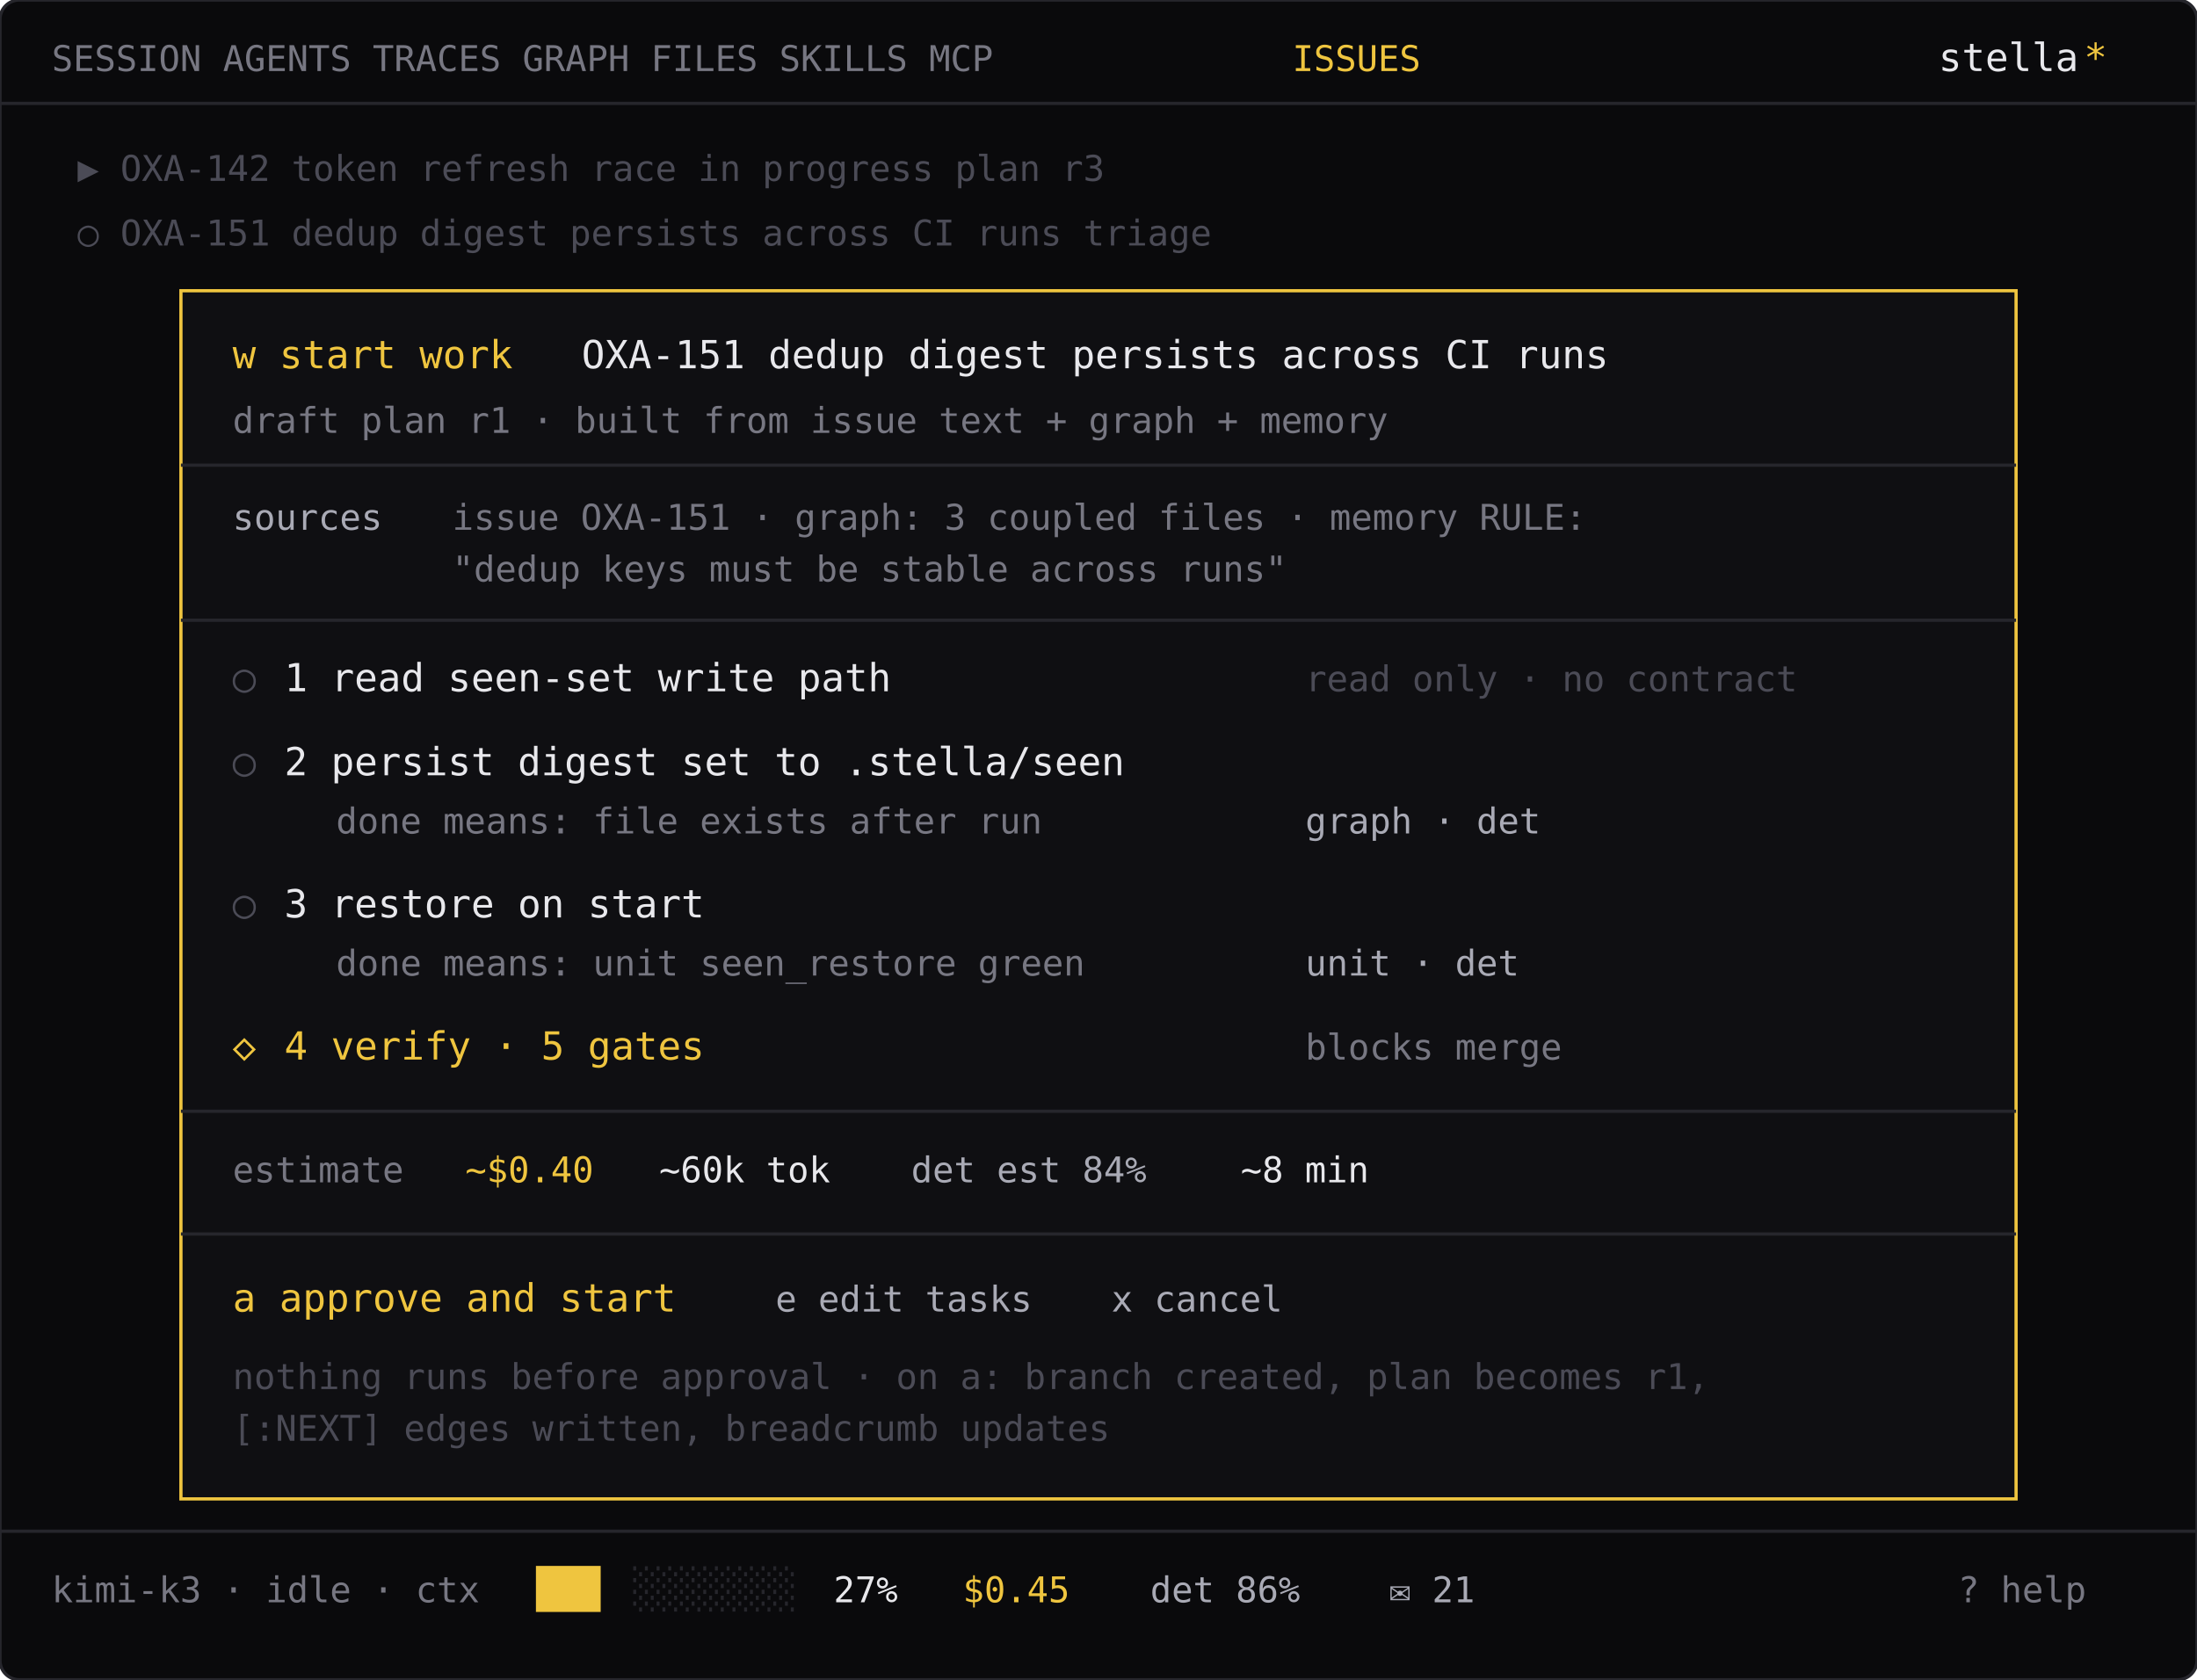
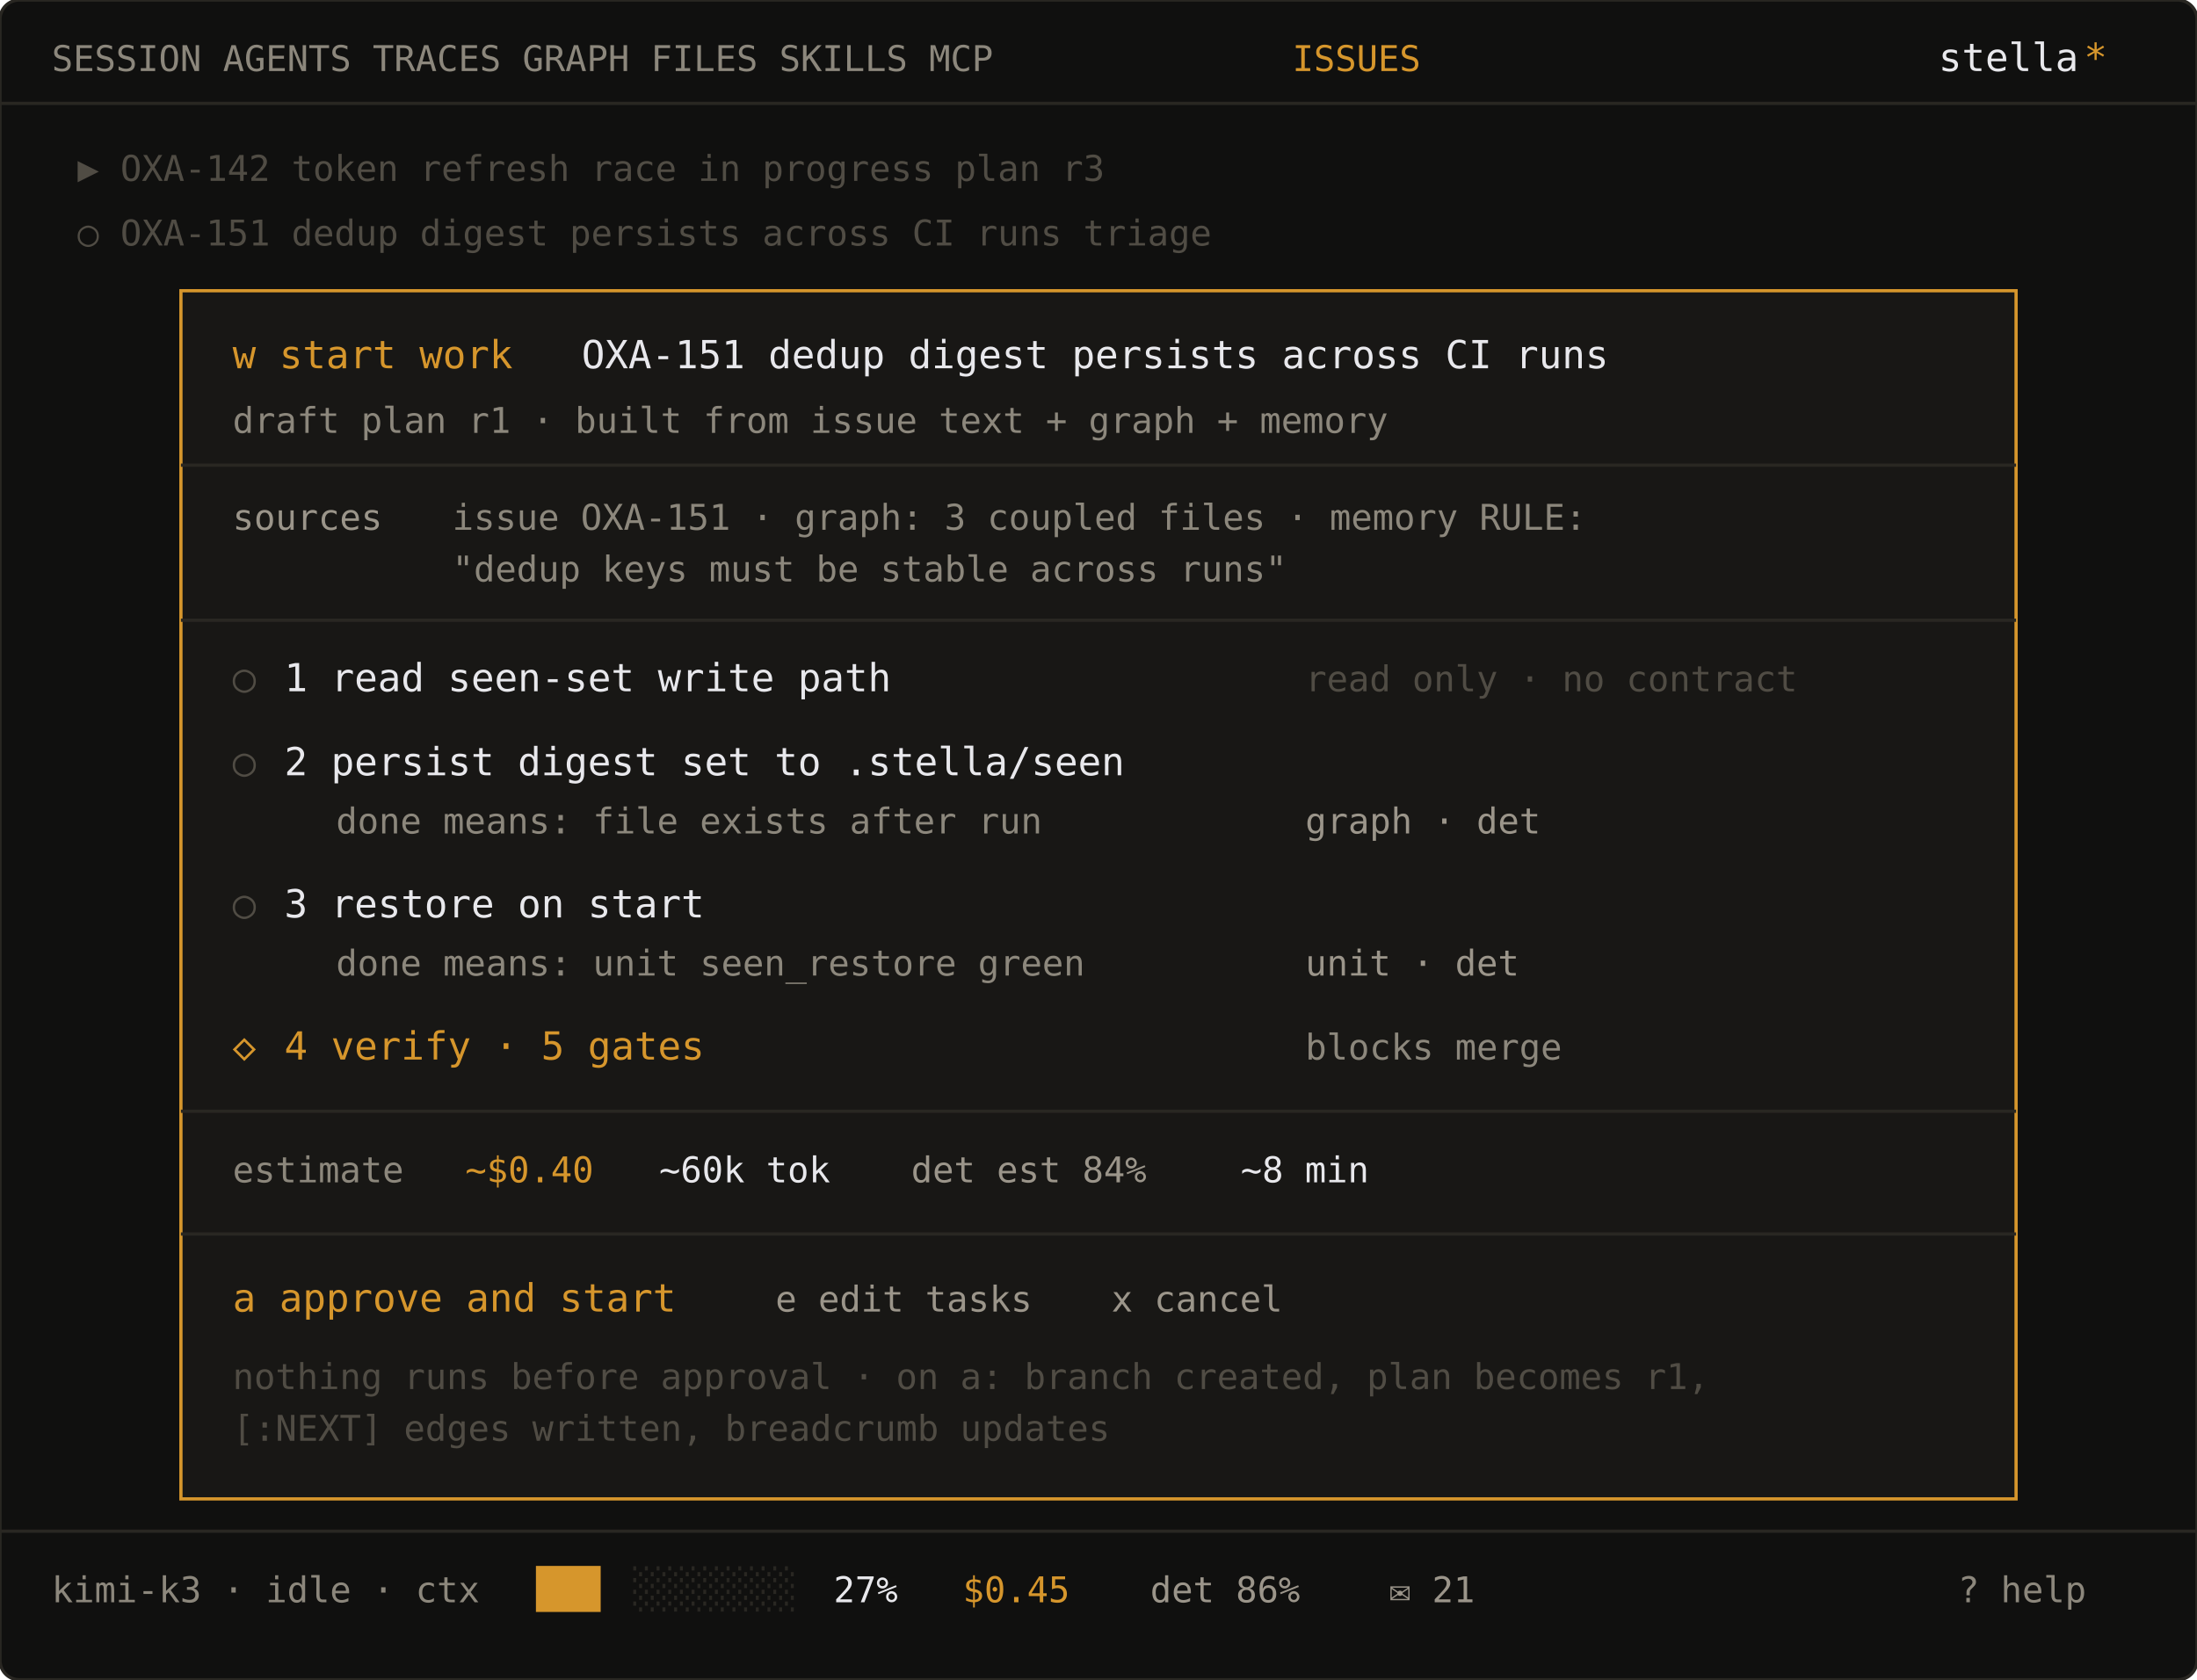
<svg xmlns="http://www.w3.org/2000/svg" viewBox="0 0 680 520" width="680" height="520" font-family="DejaVu Sans Mono, JetBrains Mono, monospace">
-   <rect x="0" y="0" width="680" height="520" rx="6" fill="#0A0A0C" stroke="#26262C" stroke-width="1" />
-   <text x="16" y="22" font-size="11" fill="#777782">SESSION  AGENTS  TRACES  GRAPH  FILES  SKILLS  MCP</text>
-   <text x="400" y="22" font-size="11" fill="#EFC53F" font-weight="500">ISSUES</text>
+   <rect x="0" y="0" width="680" height="520" rx="6" fill="#10100F" stroke="#292722" stroke-width="1" />
+   <text x="16" y="22" font-size="11" fill="#8C877C">SESSION  AGENTS  TRACES  GRAPH  FILES  SKILLS  MCP</text>
+   <text x="400" y="22" font-size="11" fill="#D6962C" font-weight="500">ISSUES</text>
  <text x="600" y="22" font-size="12" fill="#E8E8EC" font-weight="500">stella</text>
-   <text x="645" y="22" font-size="12" fill="#EFC53F" font-weight="500">*</text>
-   <line x1="0" y1="32" x2="680" y2="32" stroke="#26262C" stroke-width="1" />
-   <text x="24" y="56" font-size="11" fill="#4B4B56">▶ OXA-142  token refresh race            in progress   plan r3</text>
-   <text x="24" y="76" font-size="11" fill="#4B4B56">○ OXA-151  dedup digest persists across CI runs   triage</text>
-   <rect x="56" y="90" width="568" height="374" fill="#0F0F12" stroke="#EFC53F" stroke-width="1" />
-   <text x="72" y="114" font-size="12" fill="#EFC53F" font-weight="500">w start work</text>
+   <text x="645" y="22" font-size="12" fill="#D6962C" font-weight="500">*</text>
+   <line x1="0" y1="32" x2="680" y2="32" stroke="#292722" stroke-width="1" />
+   <text x="24" y="56" font-size="11" fill="#504C44">▶ OXA-142  token refresh race            in progress   plan r3</text>
+   <text x="24" y="76" font-size="11" fill="#504C44">○ OXA-151  dedup digest persists across CI runs   triage</text>
+   <rect x="56" y="90" width="568" height="374" fill="#181715" stroke="#D6962C" stroke-width="1" />
+   <text x="72" y="114" font-size="12" fill="#D6962C" font-weight="500">w start work</text>
  <text x="180" y="114" font-size="12" fill="#E8E8EC">OXA-151 dedup digest persists across CI runs</text>
-   <text x="72" y="134" font-size="11" fill="#777782">draft plan r1 · built from issue text + graph + memory</text>
-   <line x1="56" y1="144" x2="624" y2="144" stroke="#26262C" stroke-width="1" />
-   <text x="72" y="164" font-size="11" fill="#A9AAB5">sources</text>
-   <text x="140" y="164" font-size="11" fill="#777782">issue OXA-151 · graph: 3 coupled files · memory RULE:</text>
-   <text x="140" y="180" font-size="11" fill="#777782">"dedup keys must be stable across runs"</text>
-   <line x1="56" y1="192" x2="624" y2="192" stroke="#26262C" stroke-width="1" />
-   <text x="72" y="214" font-size="12" fill="#4B4B56">○</text>
+   <text x="72" y="134" font-size="11" fill="#8C877C">draft plan r1 · built from issue text + graph + memory</text>
+   <line x1="56" y1="144" x2="624" y2="144" stroke="#292722" stroke-width="1" />
+   <text x="72" y="164" font-size="11" fill="#9B958A">sources</text>
+   <text x="140" y="164" font-size="11" fill="#8C877C">issue OXA-151 · graph: 3 coupled files · memory RULE:</text>
+   <text x="140" y="180" font-size="11" fill="#8C877C">"dedup keys must be stable across runs"</text>
+   <line x1="56" y1="192" x2="624" y2="192" stroke="#292722" stroke-width="1" />
+   <text x="72" y="214" font-size="12" fill="#504C44">○</text>
  <text x="88" y="214" font-size="12" fill="#E8E8EC">1 read seen-set write path</text>
-   <text x="404" y="214" font-size="11" fill="#4B4B56">read only · no contract</text>
-   <text x="72" y="240" font-size="12" fill="#4B4B56">○</text>
+   <text x="404" y="214" font-size="11" fill="#504C44">read only · no contract</text>
+   <text x="72" y="240" font-size="12" fill="#504C44">○</text>
  <text x="88" y="240" font-size="12" fill="#E8E8EC">2 persist digest set to .stella/seen</text>
-   <text x="104" y="258" font-size="11" fill="#777782">done means: file exists after run</text>
-   <text x="404" y="258" font-size="11" fill="#A9AAB5">graph · det</text>
-   <text x="72" y="284" font-size="12" fill="#4B4B56">○</text>
+   <text x="104" y="258" font-size="11" fill="#8C877C">done means: file exists after run</text>
+   <text x="404" y="258" font-size="11" fill="#9B958A">graph · det</text>
+   <text x="72" y="284" font-size="12" fill="#504C44">○</text>
  <text x="88" y="284" font-size="12" fill="#E8E8EC">3 restore on start</text>
-   <text x="104" y="302" font-size="11" fill="#777782">done means: unit seen_restore green</text>
-   <text x="404" y="302" font-size="11" fill="#A9AAB5">unit · det</text>
-   <text x="72" y="328" font-size="12" fill="#EFC53F">◇</text>
-   <text x="88" y="328" font-size="12" fill="#EFC53F">4 verify · 5 gates</text>
-   <text x="404" y="328" font-size="11" fill="#777782">blocks merge</text>
-   <line x1="56" y1="344" x2="624" y2="344" stroke="#26262C" stroke-width="1" />
-   <text x="72" y="366" font-size="11" fill="#777782">estimate</text>
-   <text x="144" y="366" font-size="11" fill="#EFC53F">~$0.40</text>
+   <text x="104" y="302" font-size="11" fill="#8C877C">done means: unit seen_restore green</text>
+   <text x="404" y="302" font-size="11" fill="#9B958A">unit · det</text>
+   <text x="72" y="328" font-size="12" fill="#D6962C">◇</text>
+   <text x="88" y="328" font-size="12" fill="#D6962C">4 verify · 5 gates</text>
+   <text x="404" y="328" font-size="11" fill="#8C877C">blocks merge</text>
+   <line x1="56" y1="344" x2="624" y2="344" stroke="#292722" stroke-width="1" />
+   <text x="72" y="366" font-size="11" fill="#8C877C">estimate</text>
+   <text x="144" y="366" font-size="11" fill="#D6962C">~$0.40</text>
  <text x="204" y="366" font-size="11" fill="#E8E8EC">~60k tok</text>
-   <text x="282" y="366" font-size="11" fill="#A9AAB5">det est 84%</text>
+   <text x="282" y="366" font-size="11" fill="#9B958A">det est 84%</text>
  <text x="384" y="366" font-size="11" fill="#E8E8EC">~8 min</text>
-   <line x1="56" y1="382" x2="624" y2="382" stroke="#26262C" stroke-width="1" />
-   <text x="72" y="406" font-size="12" fill="#EFC53F">a approve and start</text>
-   <text x="240" y="406" font-size="11" fill="#A9AAB5">e edit tasks</text>
-   <text x="344" y="406" font-size="11" fill="#A9AAB5">x cancel</text>
-   <text x="72" y="430" font-size="11" fill="#4B4B56">nothing runs before approval · on a: branch created, plan becomes r1,</text>
-   <text x="72" y="446" font-size="11" fill="#4B4B56">[:NEXT] edges written, breadcrumb updates</text>
-   <line x1="0" y1="474" x2="680" y2="474" stroke="#26262C" stroke-width="1" />
-   <text x="16" y="496" font-size="11" fill="#777782">kimi-k3 · idle · ctx</text>
-   <text x="166" y="496" font-size="12" fill="#EFC53F">██▊</text>
-   <text x="196" y="496" font-size="12" fill="#26262C">░░░░░░░</text>
+   <line x1="56" y1="382" x2="624" y2="382" stroke="#292722" stroke-width="1" />
+   <text x="72" y="406" font-size="12" fill="#D6962C">a approve and start</text>
+   <text x="240" y="406" font-size="11" fill="#9B958A">e edit tasks</text>
+   <text x="344" y="406" font-size="11" fill="#9B958A">x cancel</text>
+   <text x="72" y="430" font-size="11" fill="#504C44">nothing runs before approval · on a: branch created, plan becomes r1,</text>
+   <text x="72" y="446" font-size="11" fill="#504C44">[:NEXT] edges written, breadcrumb updates</text>
+   <line x1="0" y1="474" x2="680" y2="474" stroke="#292722" stroke-width="1" />
+   <text x="16" y="496" font-size="11" fill="#8C877C">kimi-k3 · idle · ctx</text>
+   <text x="166" y="496" font-size="12" fill="#D6962C">██▊</text>
+   <text x="196" y="496" font-size="12" fill="#292722">░░░░░░░</text>
  <text x="258" y="496" font-size="11" fill="#E8E8EC">27%</text>
-   <text x="298" y="496" font-size="11" fill="#EFC53F">$0.45</text>
-   <text x="356" y="496" font-size="11" fill="#A9AAB5">det 86%</text>
-   <text x="430" y="496" font-size="11" fill="#A9AAB5">✉ 21</text>
-   <text x="606" y="496" font-size="11" fill="#777782">? help</text>
+   <text x="298" y="496" font-size="11" fill="#D6962C">$0.45</text>
+   <text x="356" y="496" font-size="11" fill="#9B958A">det 86%</text>
+   <text x="430" y="496" font-size="11" fill="#9B958A">✉ 21</text>
+   <text x="606" y="496" font-size="11" fill="#8C877C">? help</text>
</svg>
